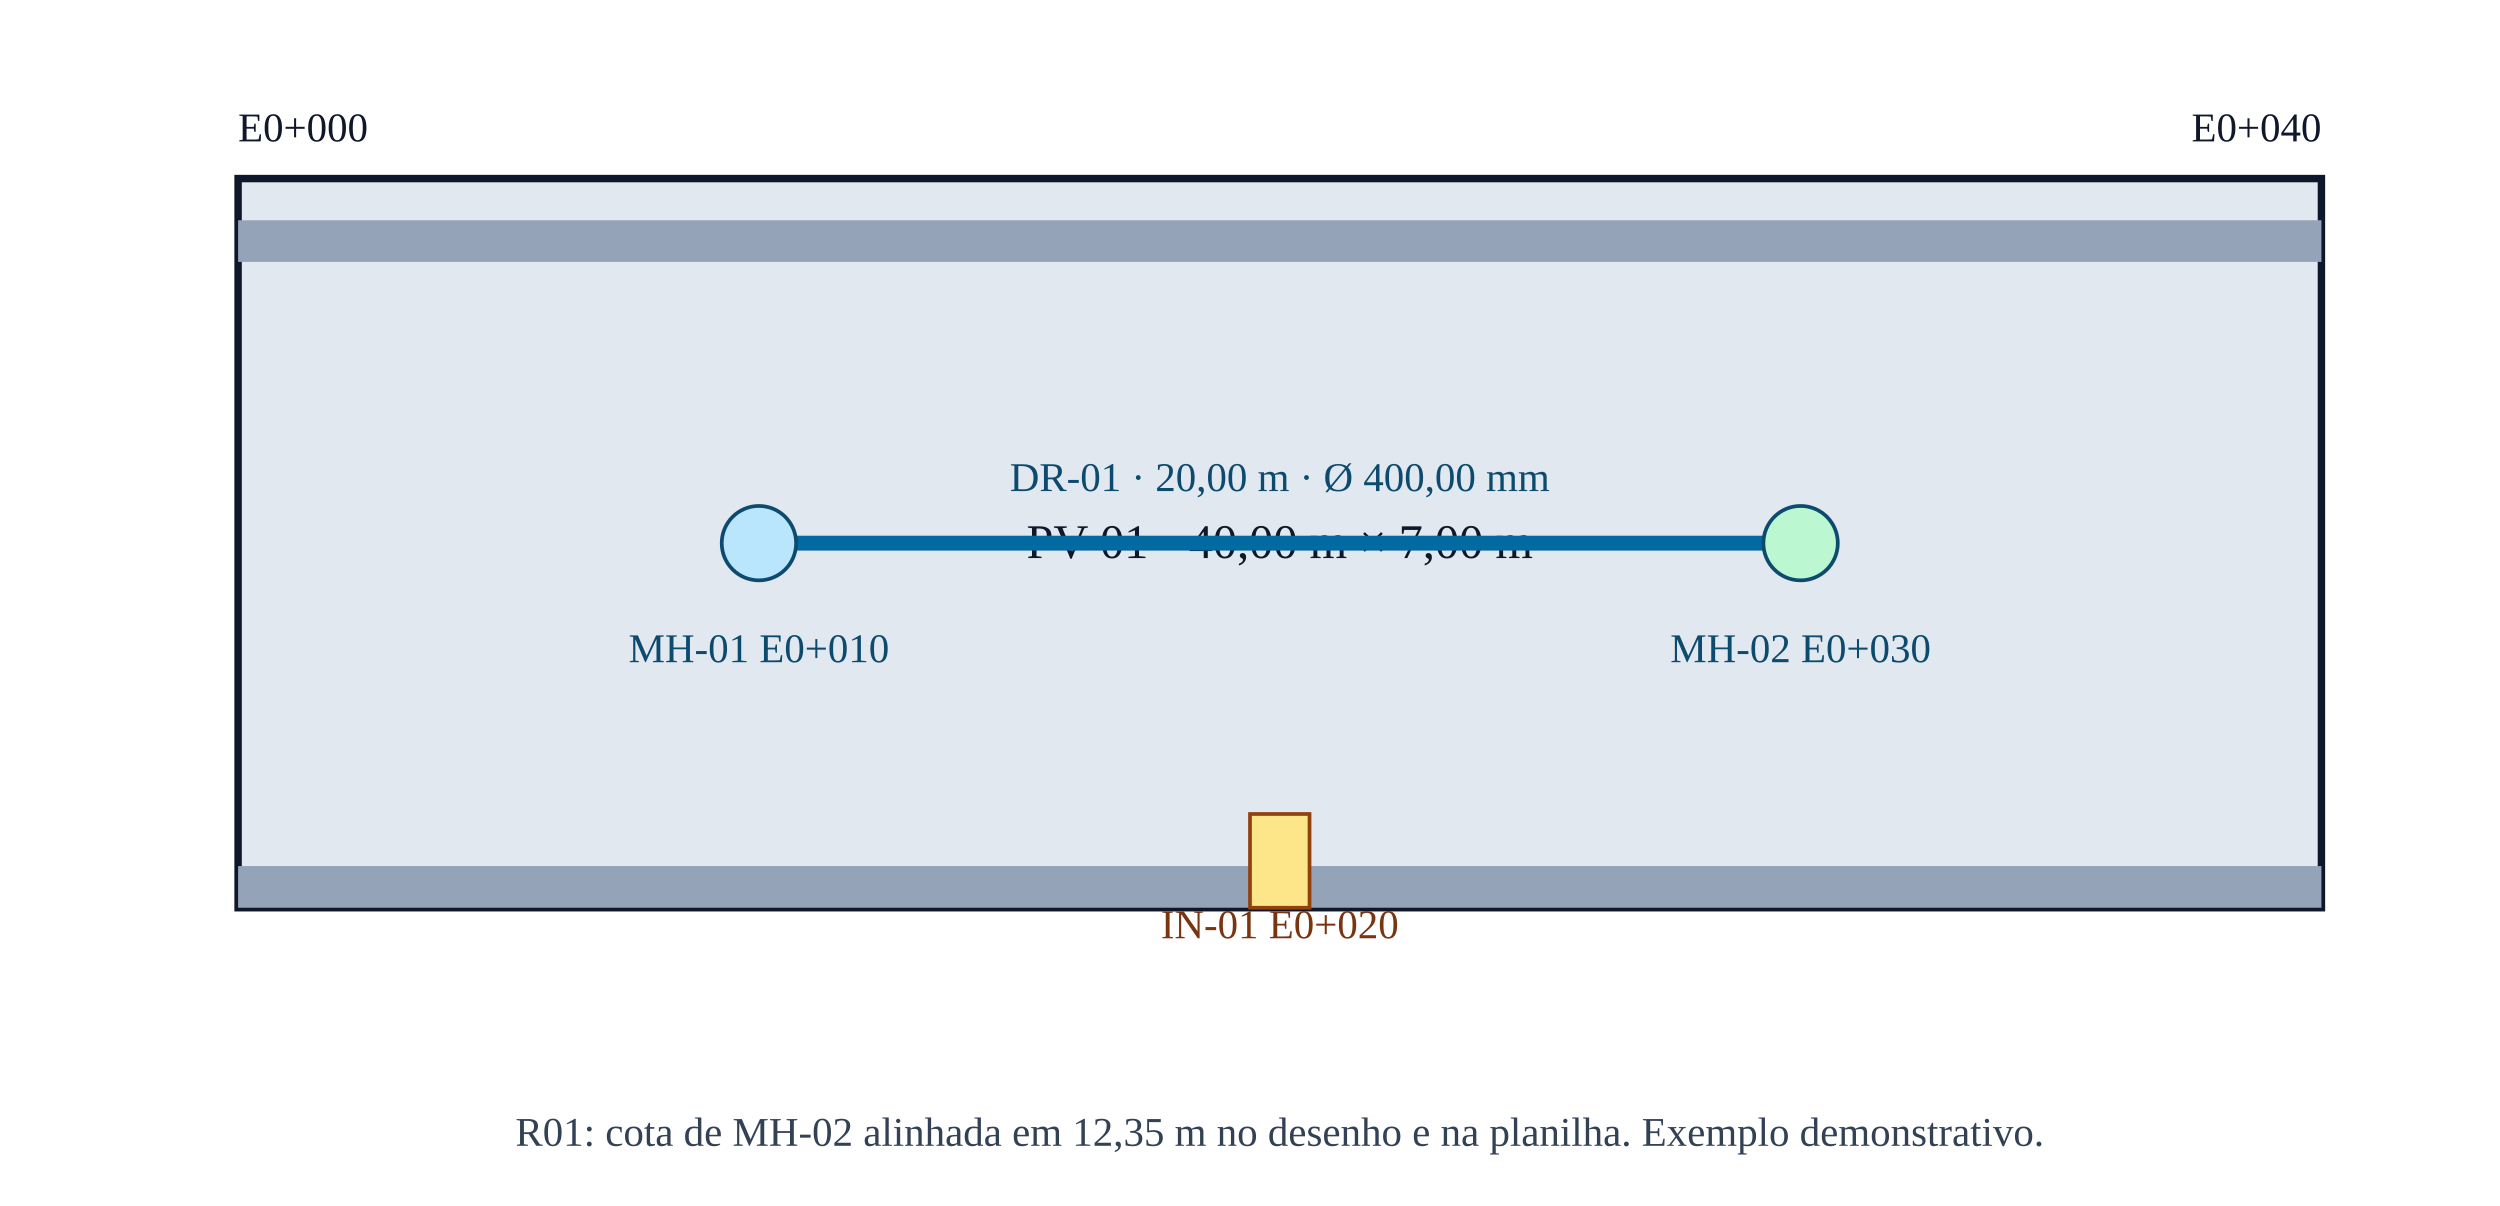
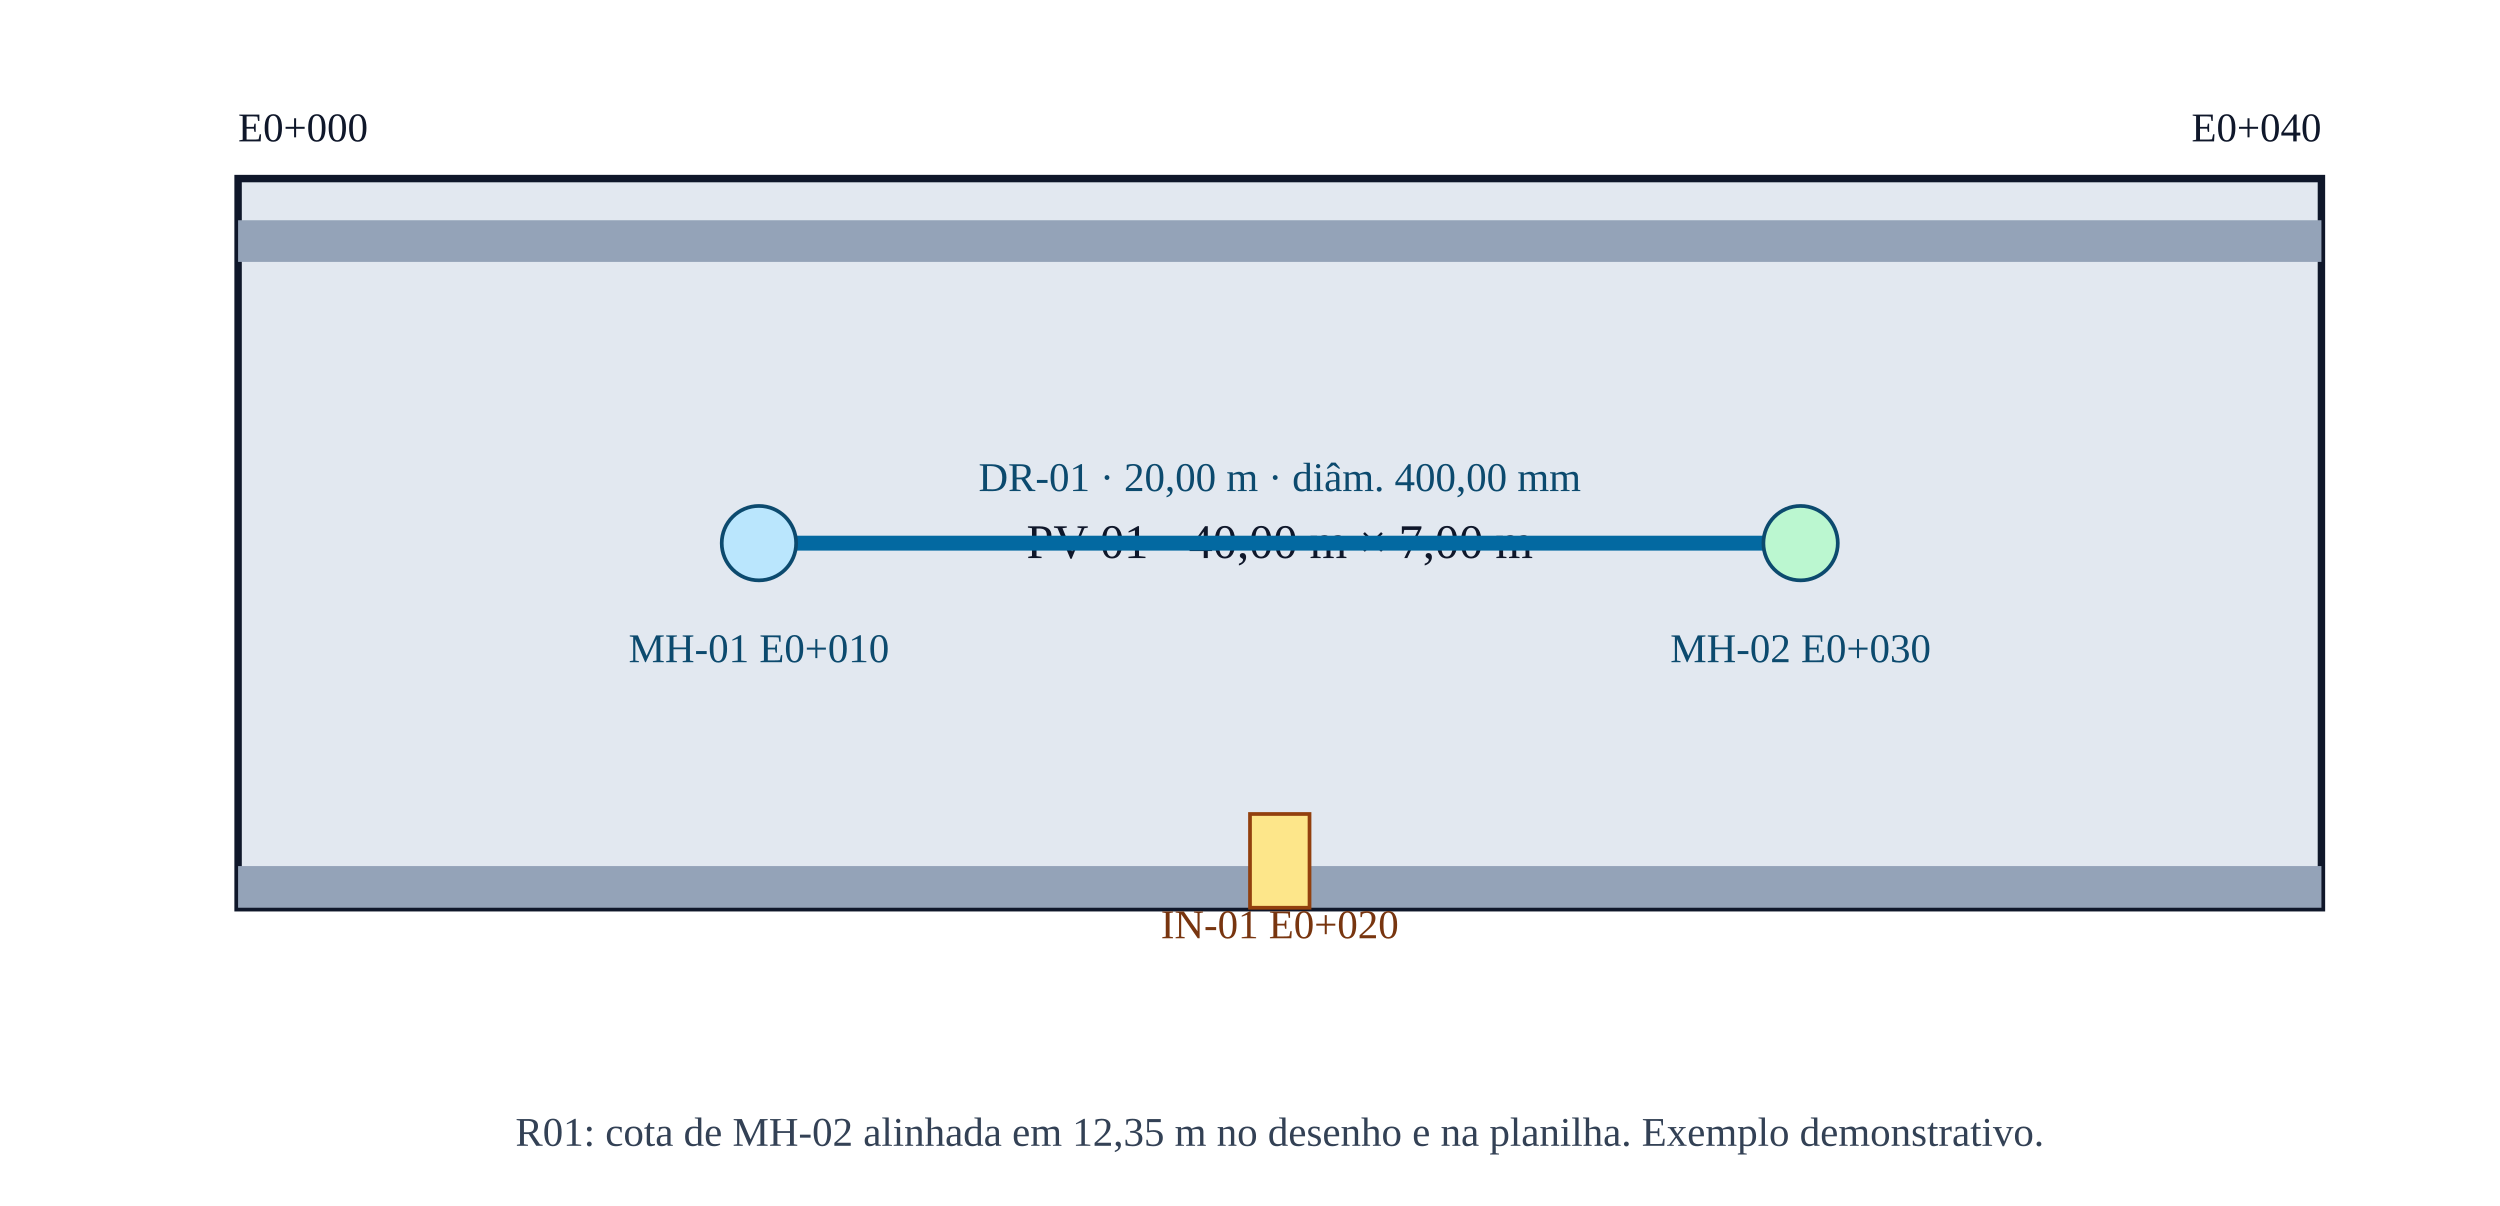
<svg xmlns="http://www.w3.org/2000/svg" viewBox="0 0 672 324" role="img" aria-labelledby="plan-R01-title plan-R01-desc">
  <rect x="64.0" y="48.0" width="560.0" height="196.0" fill="#e2e8f0" stroke="#0f172a" stroke-width="2" />
  <rect x="64.0" y="59.2" width="560.0" height="11.2" fill="#94a3b8" />
  <rect x="64.0" y="232.8" width="560.0" height="11.2" fill="#94a3b8" />
  <text x="344.0" y="150.0" text-anchor="middle" font-size="13" fill="#0f172a">PV-01 · 40,00 m × 7,00 m</text>
  <line x1="204.0" y1="146.0" x2="484.0" y2="146.0" stroke="#0369a1" stroke-width="4" />
-   <text x="344.0" y="132.0" text-anchor="middle" font-size="11" fill="#0c4a6e">DR-01 · 20,00 m · Ø 400,00 mm</text>
+   <text x="344.0" y="132.0" text-anchor="middle" font-size="11" fill="#0c4a6e">DR-01 · 20,00 m · diâm. 400,00 mm</text>
  <circle cx="204.0" cy="146.0" r="10" fill="#bae6fd" stroke="#0c4a6e" />
  <text x="204.0" y="178.0" text-anchor="middle" font-size="11" fill="#0c4a6e">MH-01 E0+010</text>
  <rect x="336.0" y="218.8" width="16" height="25.2" fill="#fde68a" stroke="#92400e" />
  <text x="344.0" y="252.2" text-anchor="middle" font-size="11" fill="#78350f">IN-01 E0+020</text>
  <circle cx="484.0" cy="146.0" r="10" fill="#bbf7d0" stroke="#0c4a6e" />
  <text x="484.0" y="178.0" text-anchor="middle" font-size="11" fill="#0c4a6e">MH-02 E0+030</text>
  <text x="64.0" y="38.0" font-size="11" fill="#0f172a">E0+000</text>
  <text x="624.0" y="38.0" text-anchor="end" font-size="11" fill="#0f172a">E0+040</text>
  <text x="344.0" y="308" text-anchor="middle" font-size="11" fill="#334155">R01: cota de MH-02 alinhada em 12,35 m no desenho e na planilha. Exemplo demonstrativo.</text>
</svg>
